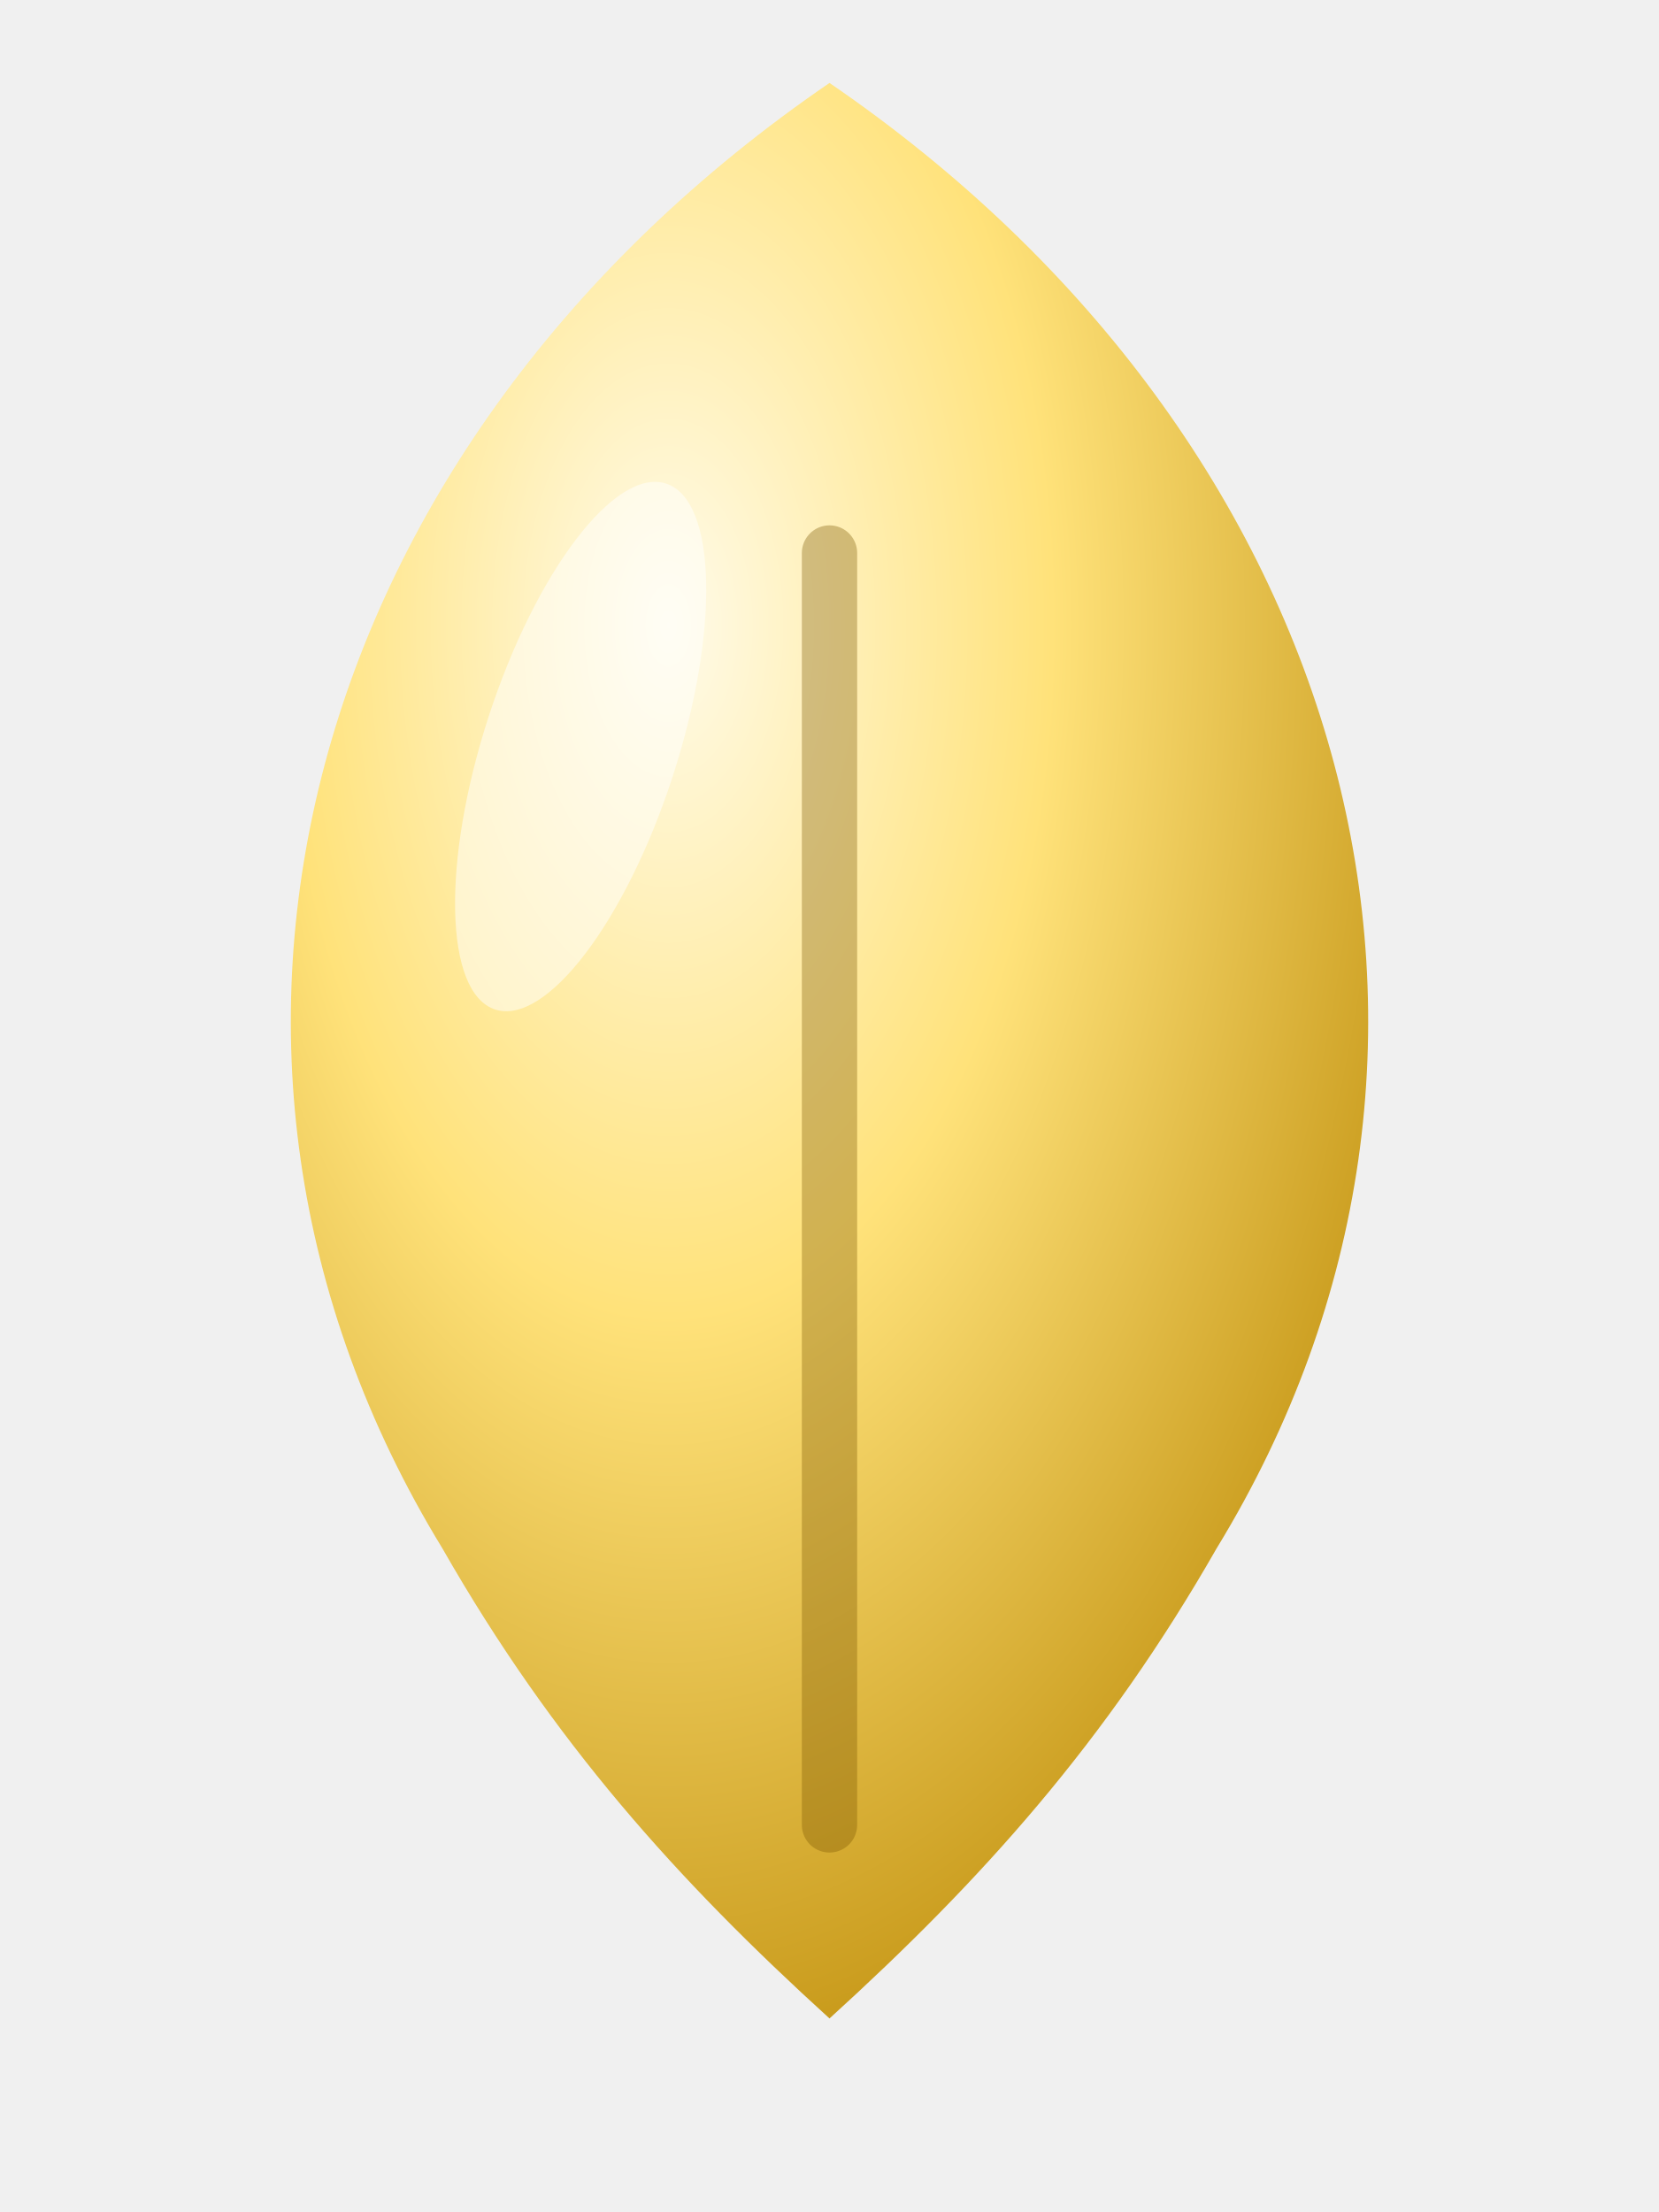
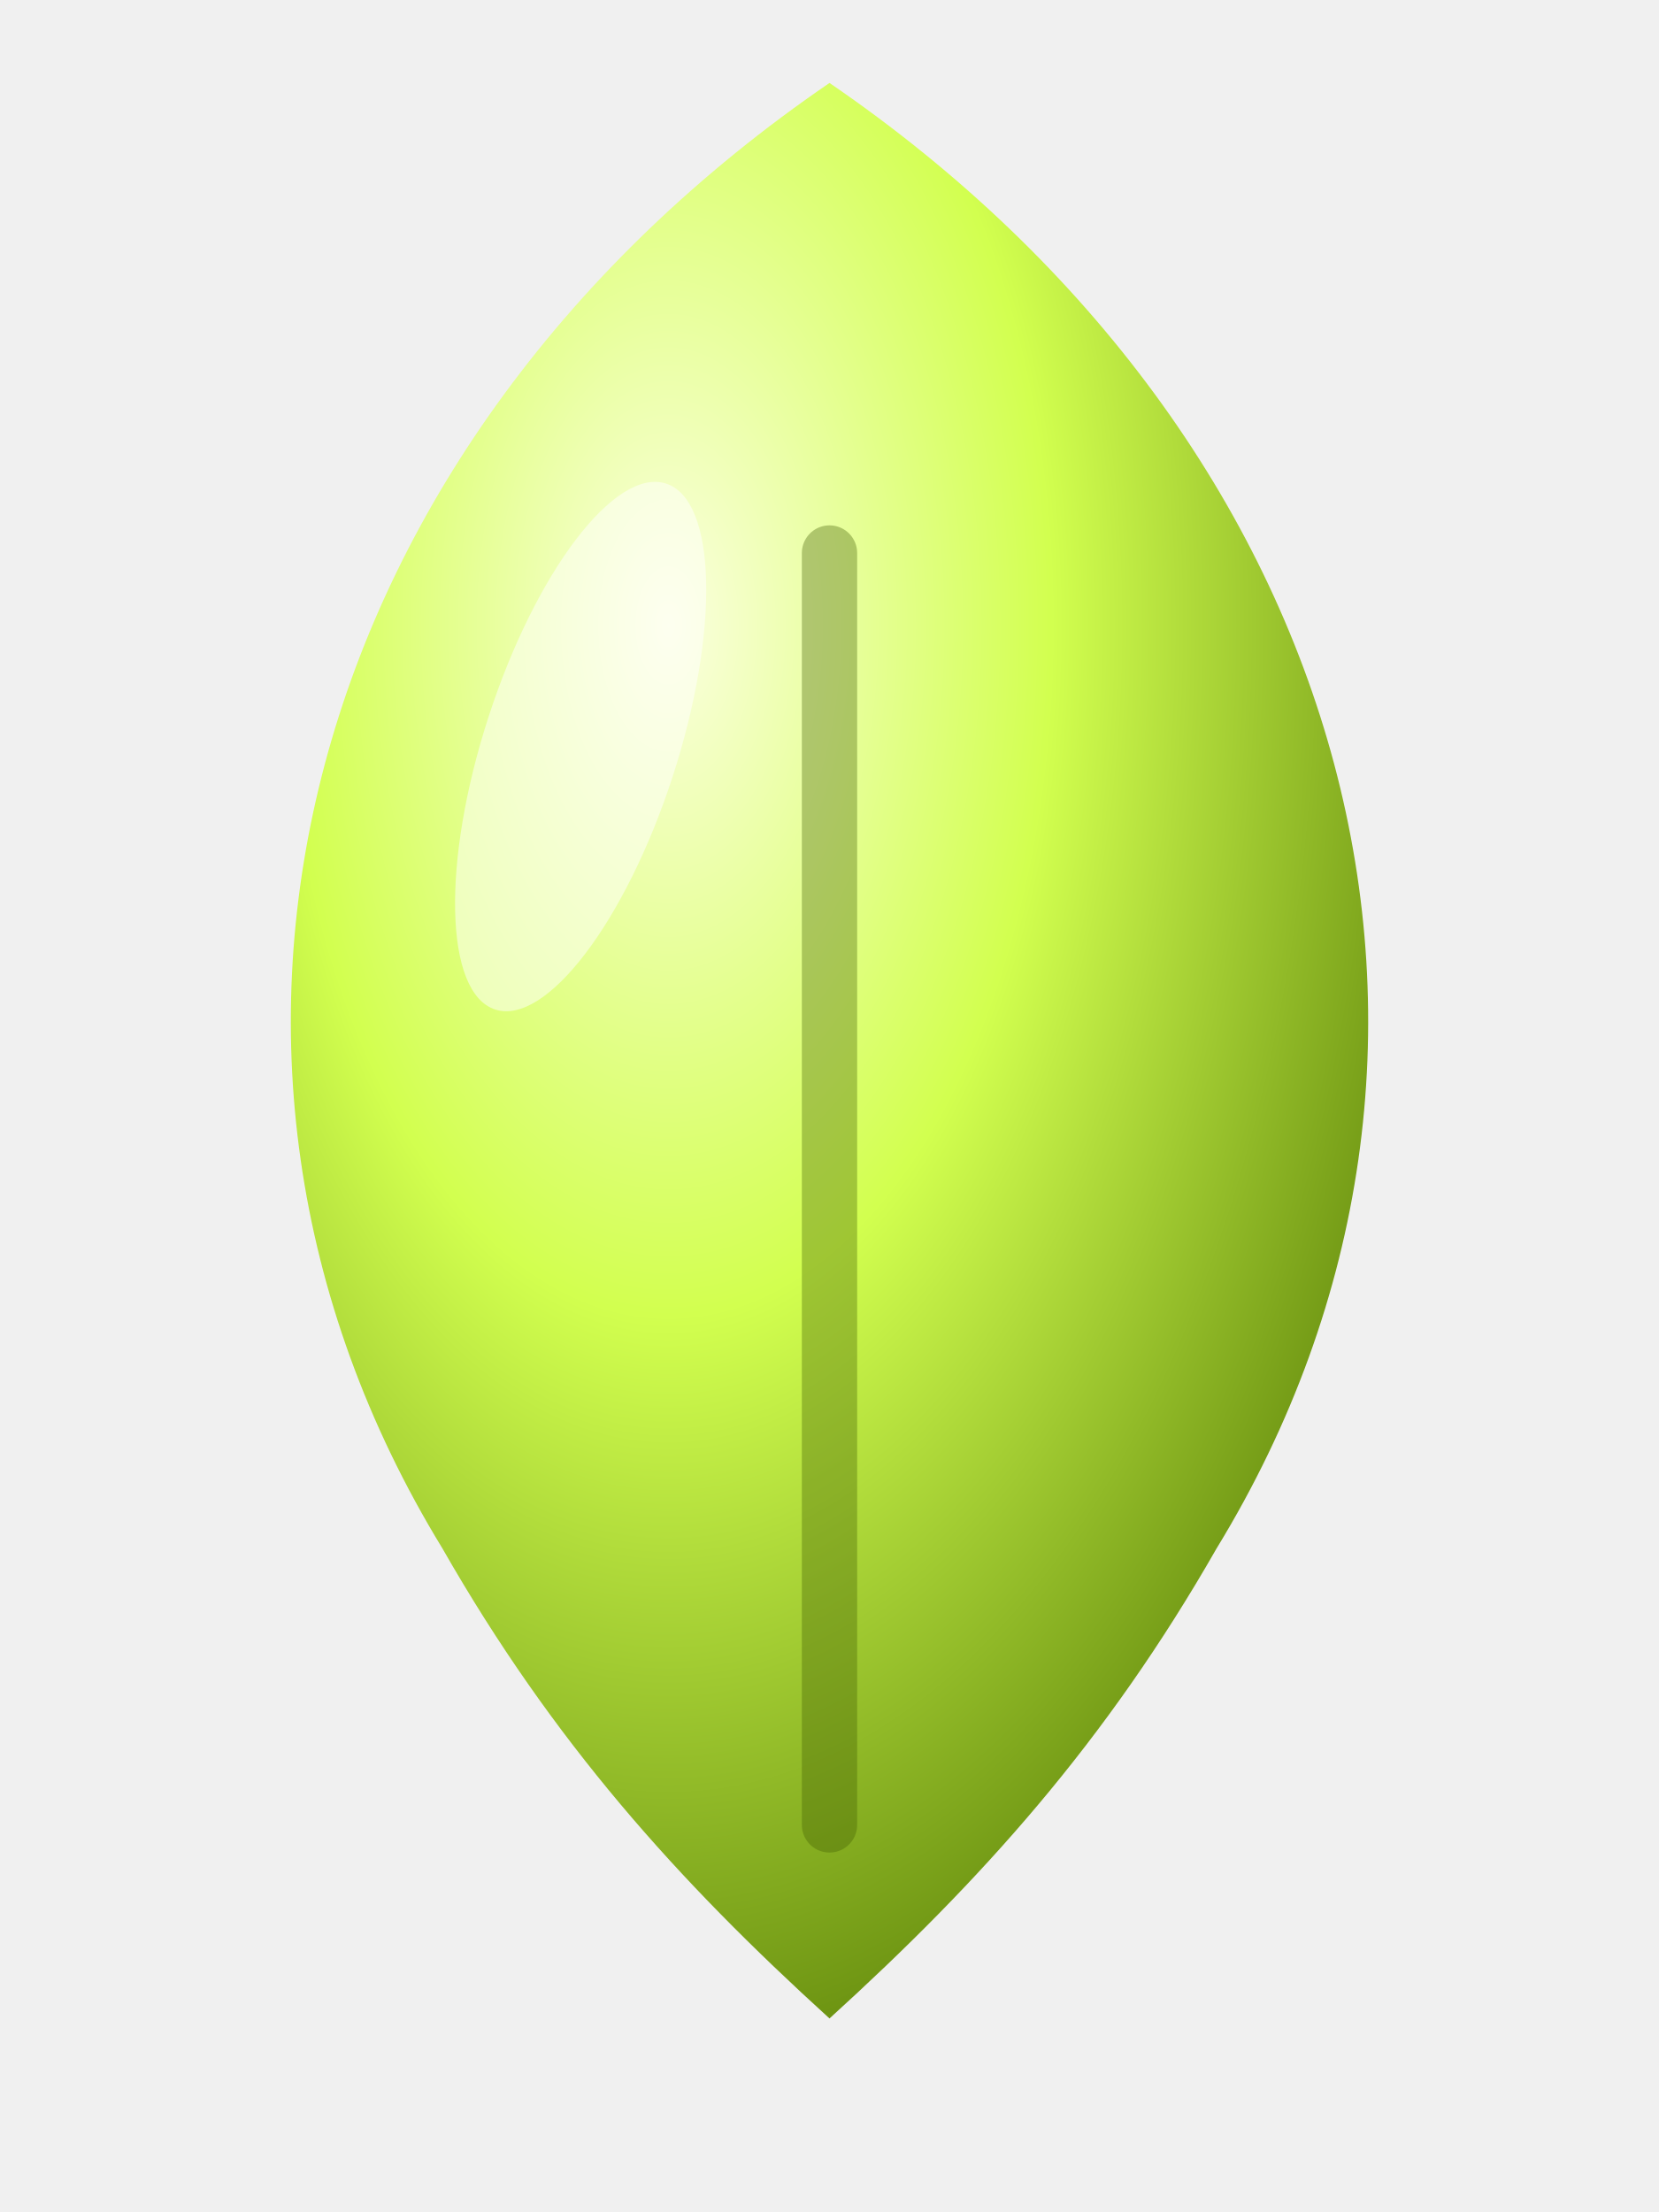
<svg xmlns="http://www.w3.org/2000/svg" viewBox="0 0 120 160">
  <defs>
    <radialGradient id="a" cx="35%" cy="28%" r="85%">
-       <stop offset="0" stop-color="#fffbea" />
-       <stop offset=".42" stop-color="#ffe27a" />
-       <stop offset="1" stop-color="#b98600" />
+       <stop offset="0" stop-color="#fbffe0" />
+       <stop offset=".42" stop-color="#d2ff4f" />
+       <stop offset="1" stop-color="#4f7400" />
    </radialGradient>
  </defs>
  <path d="M60 6c38 26 50 70 28 106-8 14-17 24-28 34-11-10-20-20-28-34C10 76 22 32 60 6z" fill="url(#a)" />
-   <path d="M60 40v92" stroke="#7a5600" stroke-width="4" stroke-linecap="round" opacity=".35" />
+   <path d="M60 40v92" stroke="#3f5c00" stroke-width="4" stroke-linecap="round" opacity=".35" />
  <ellipse cx="42" cy="54" rx="7" ry="20" fill="#fff" opacity=".5" transform="rotate(18 42 54)" />
</svg>
